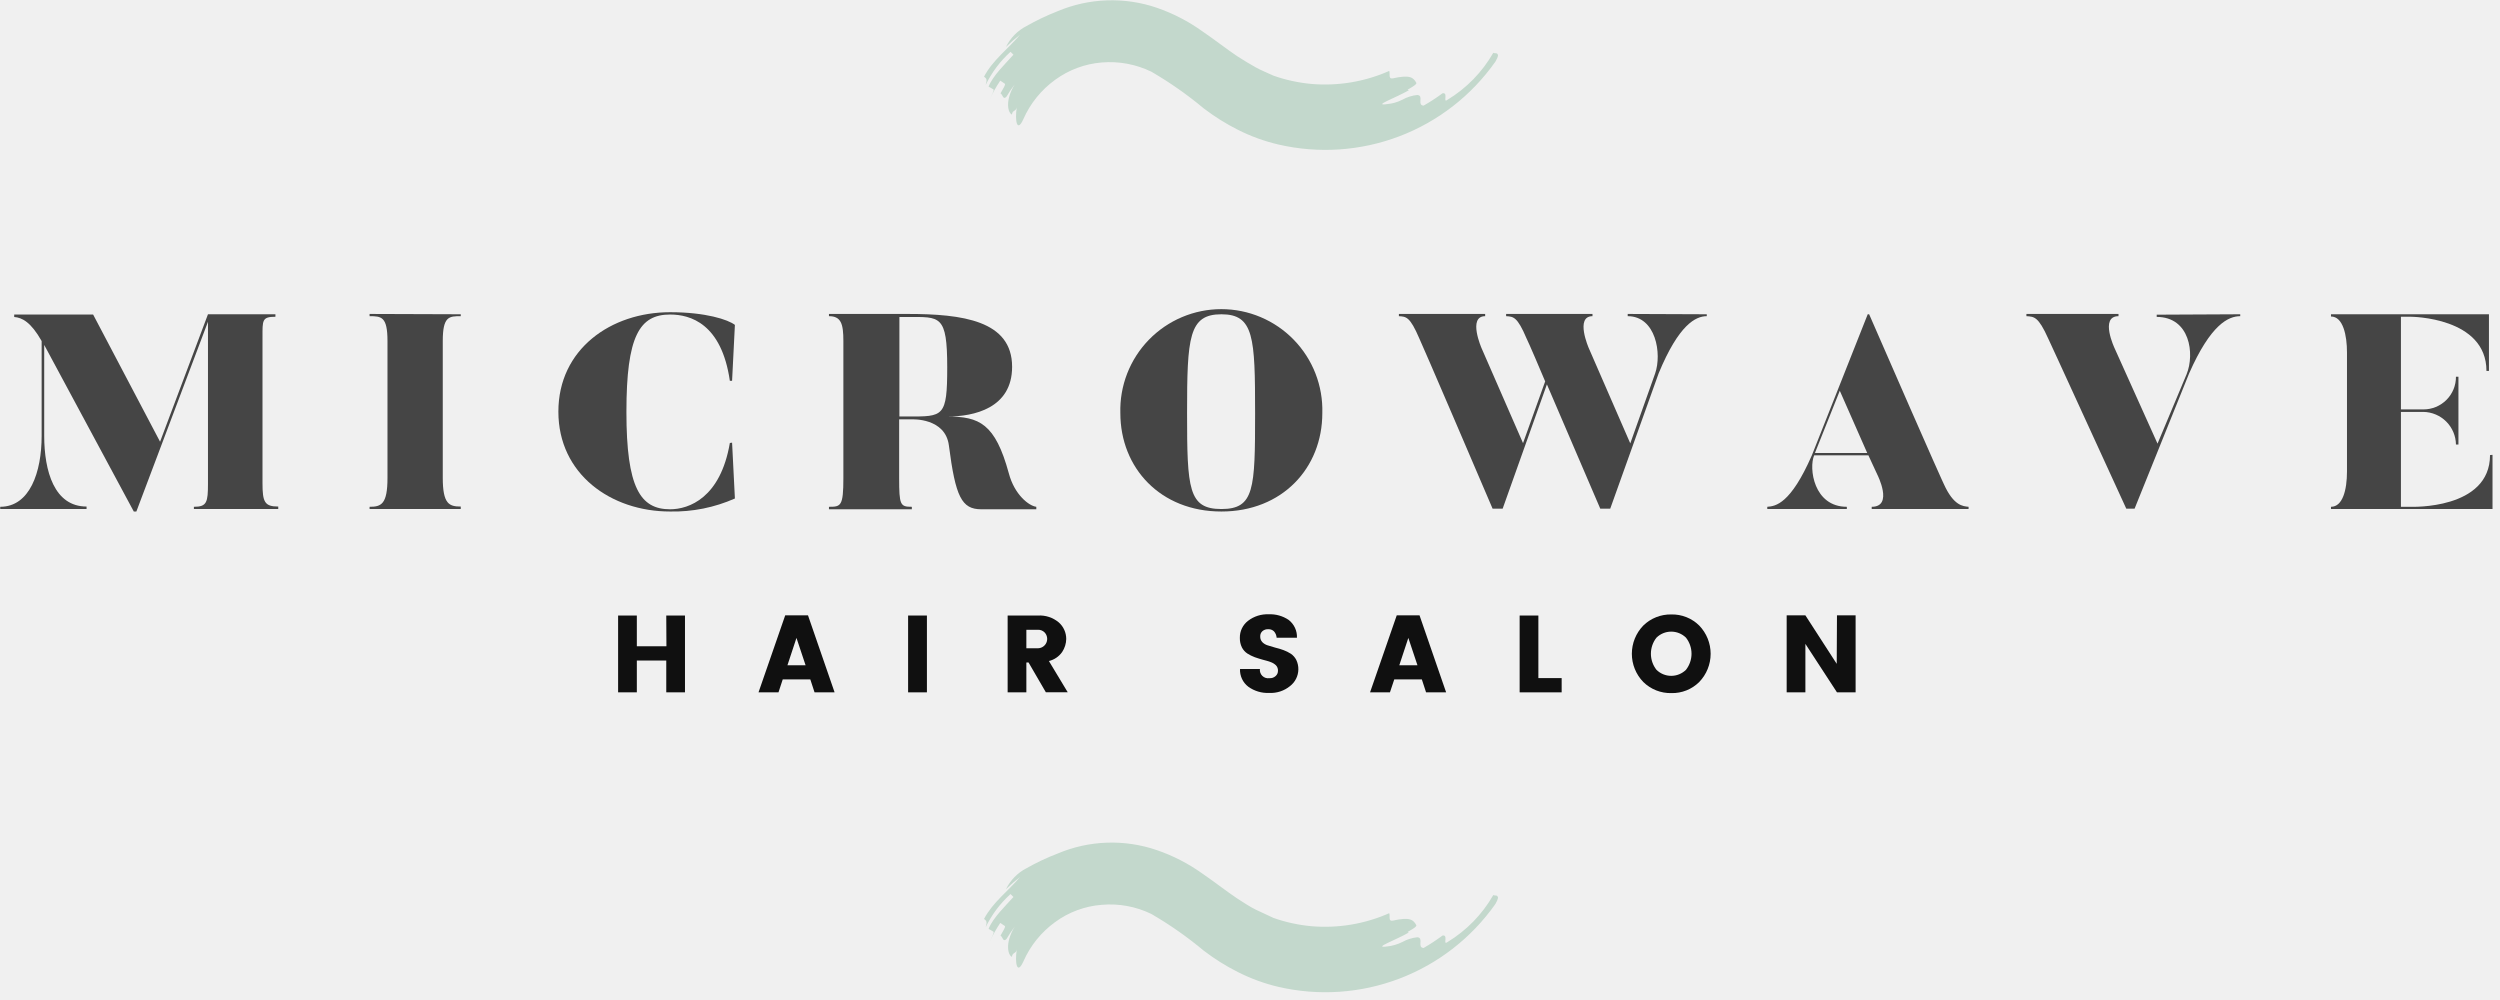
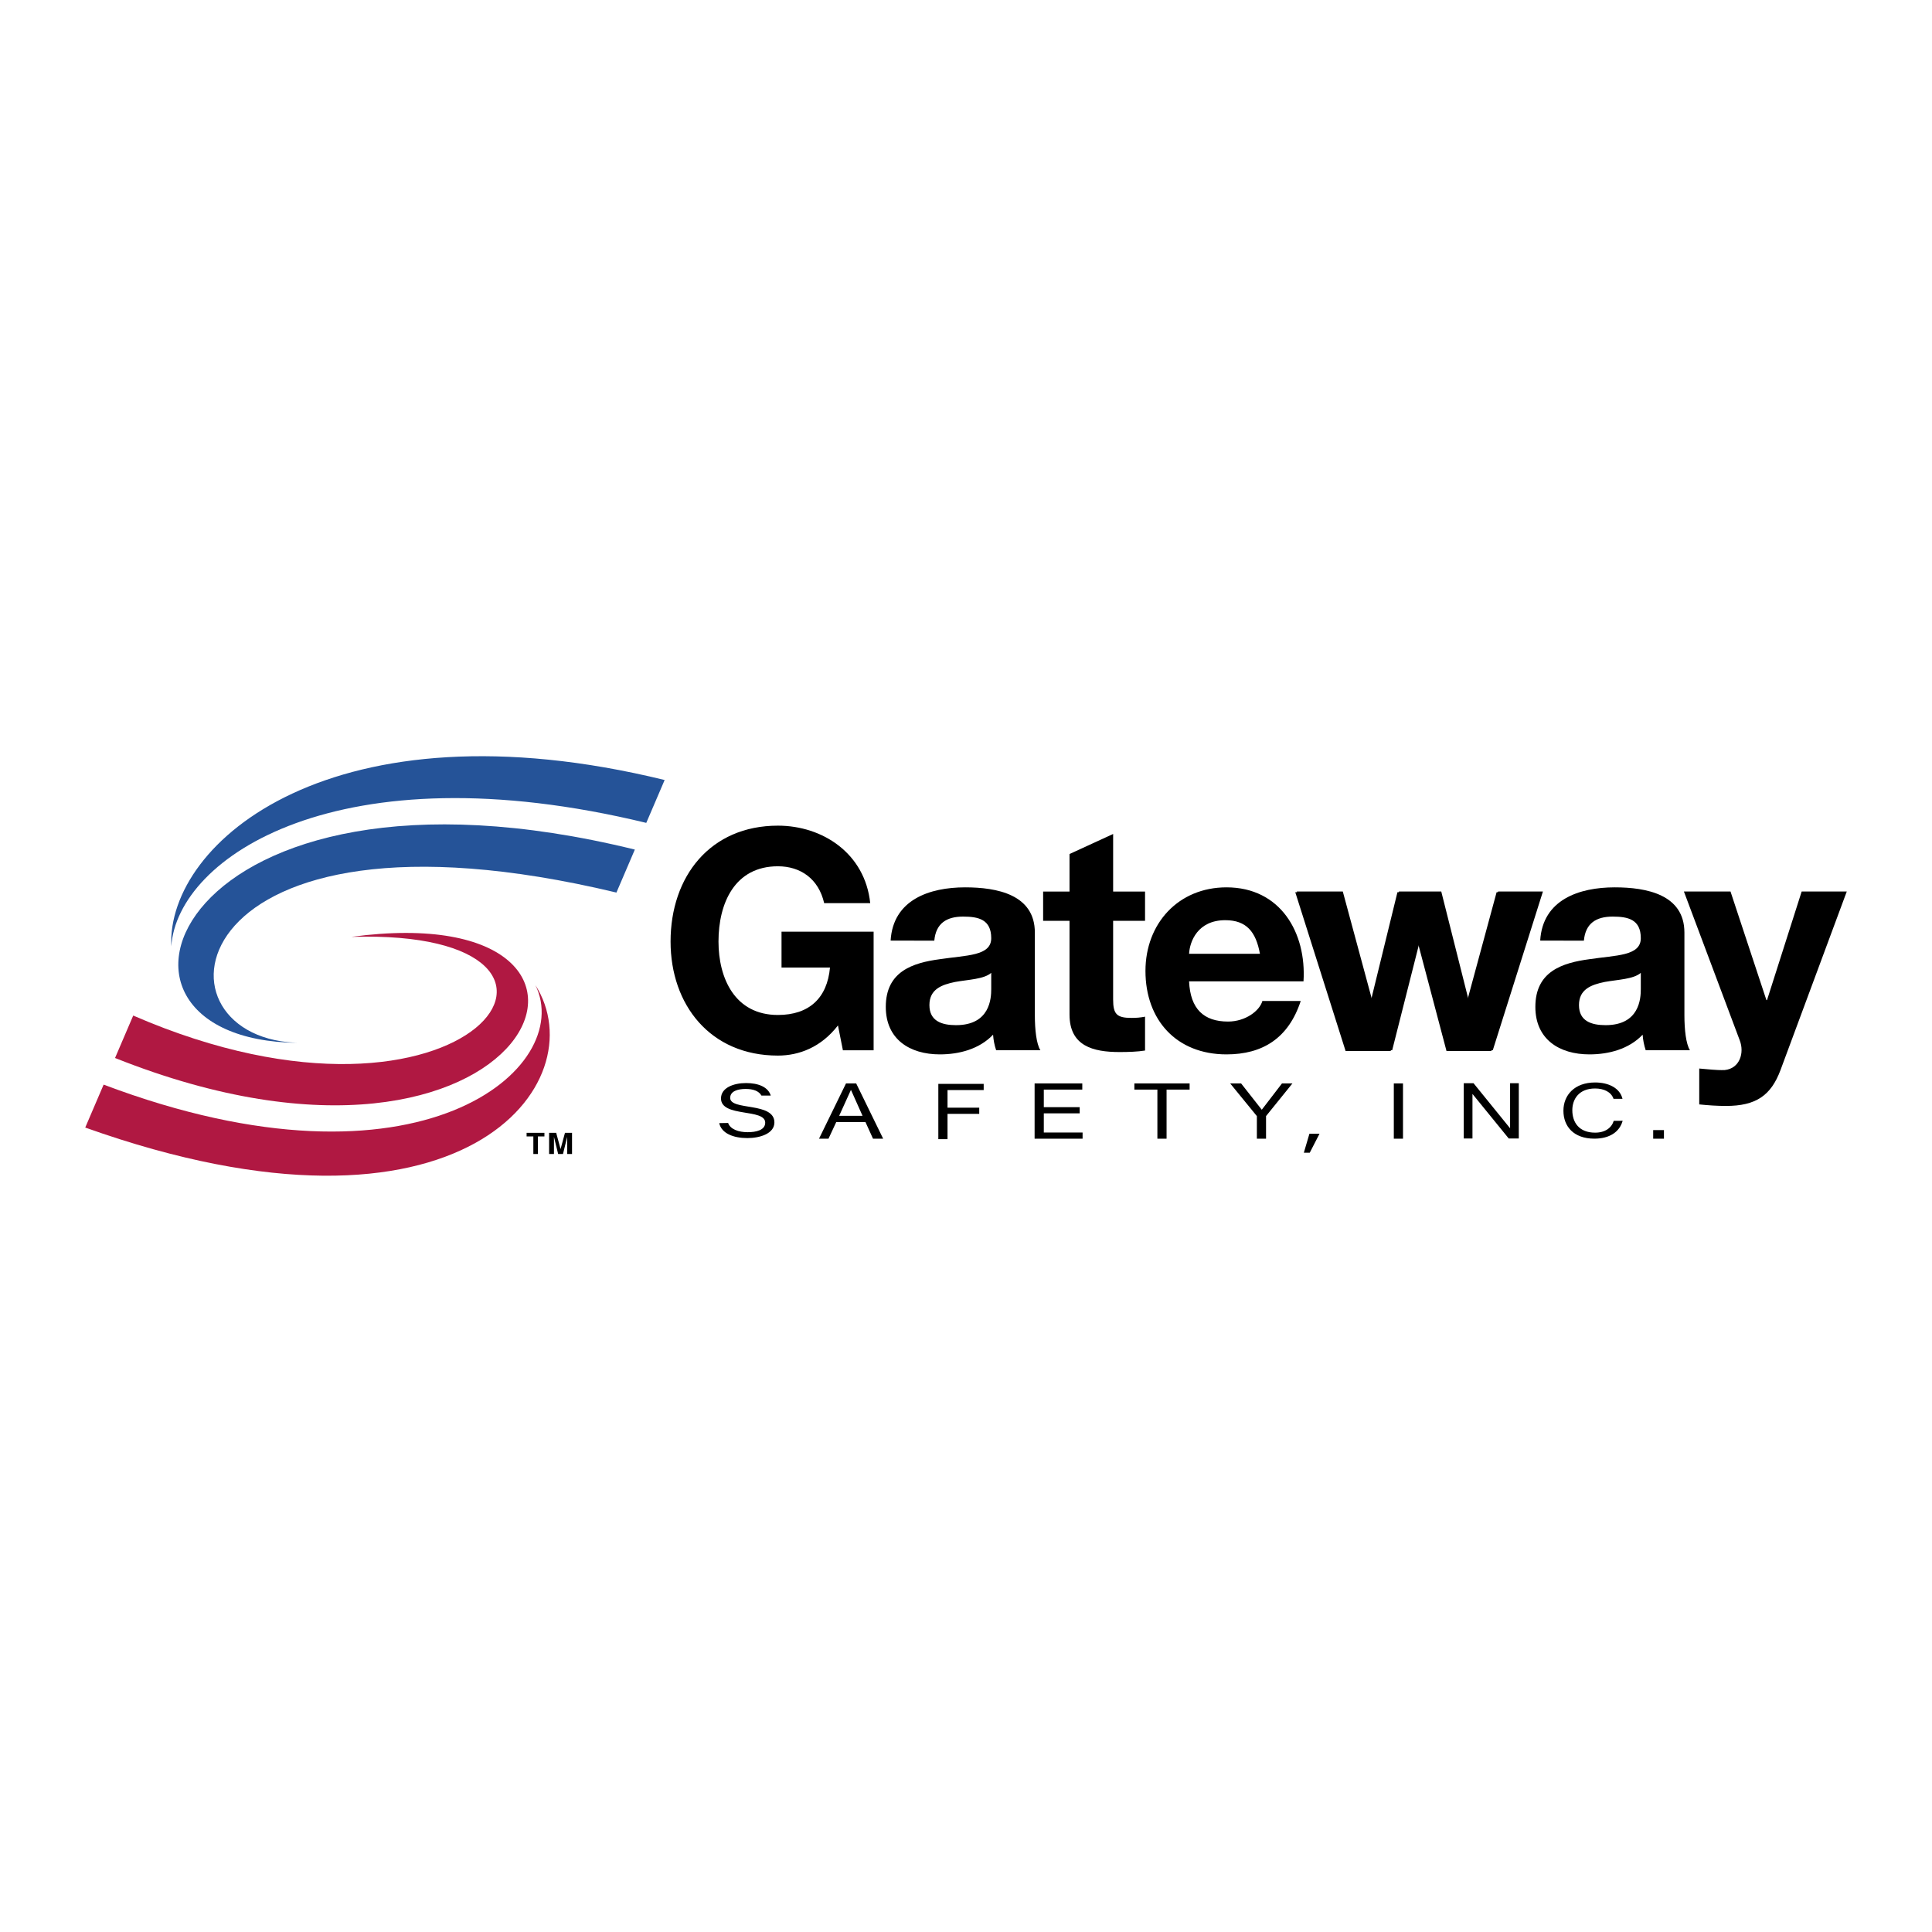
- <svg xmlns="http://www.w3.org/2000/svg" width="180" height="72" viewBox="0 0 180 72" fill="none">
-   <path d="M14.974 22.627H19.831V22.806C18.858 22.806 18.9 23.063 18.9 24.28V34.794C18.9 36.149 19.055 36.471 20.034 36.471V36.65H13.96V36.489C14.896 36.489 14.974 36.167 14.974 34.812V23.165L9.818 36.829H9.633L3.183 24.835V31.369C3.183 33.941 3.917 36.471 6.232 36.471V36.65H0.015V36.489C2.145 36.489 2.998 34.001 2.998 31.387V24.555C2.222 23.182 1.584 22.866 1.023 22.824V22.645H6.704L11.525 31.805L14.974 22.627Z" fill="#454545" />
-   <path d="M33.174 22.627V22.765C32.339 22.765 31.879 22.765 31.879 24.555V34.4C31.879 36.292 32.339 36.471 33.174 36.471V36.65H26.61V36.489C27.446 36.489 27.899 36.31 27.899 34.418V24.555C27.899 22.8 27.464 22.765 26.61 22.765V22.604L33.174 22.627Z" fill="#454545" />
-   <path d="M52.71 31.871L52.913 35.892C51.445 36.542 49.852 36.862 48.247 36.829C43.986 36.829 40.203 34.138 40.203 29.639C40.203 25.14 43.986 22.479 48.247 22.479C50.819 22.479 52.424 23.015 52.913 23.392L52.71 27.419H52.549C51.952 23.296 49.703 22.646 48.247 22.646C46.039 22.646 45.102 24.197 45.102 29.657C45.102 35.117 46.099 36.668 48.247 36.668C49.601 36.668 51.875 35.851 52.549 31.895L52.71 31.871Z" fill="#454545" />
-   <path d="M74.614 36.489V36.668H70.652C69.238 36.668 68.796 35.773 68.319 32.067C68.062 30.074 65.669 30.194 65.669 30.194H64.739V34.418C64.739 36.37 64.816 36.489 65.652 36.489V36.668H59.685V36.489C60.544 36.489 60.723 36.447 60.723 34.418V24.555C60.723 23.32 60.562 22.765 59.685 22.765V22.604H65.341C69.303 22.604 72.872 23.081 72.872 26.41C72.872 29.394 70.121 29.991 68.211 29.991C70.503 29.991 71.654 30.486 72.633 34.072C73.045 35.636 74.095 36.429 74.614 36.489ZM68.2 26.452C68.2 22.645 67.686 22.824 65.353 22.824H64.757V29.985H65.353C67.931 29.997 68.2 30.038 68.2 26.434V26.452Z" fill="#454545" />
-   <path d="M95.207 29.74C95.207 33.703 92.319 36.829 87.939 36.829C83.559 36.829 80.665 33.703 80.665 29.74C80.637 28.768 80.805 27.8 81.157 26.893C81.51 25.987 82.041 25.161 82.719 24.463C83.397 23.765 84.208 23.211 85.104 22.832C86 22.453 86.963 22.258 87.936 22.258C88.909 22.258 89.871 22.453 90.767 22.832C91.663 23.211 92.475 23.765 93.152 24.463C93.83 25.161 94.361 25.987 94.714 26.893C95.067 27.8 95.235 28.768 95.207 29.74ZM90.367 29.74C90.367 24.281 90.284 22.628 87.939 22.628C85.594 22.628 85.469 24.281 85.469 29.74C85.469 35.2 85.564 36.65 87.939 36.65C90.314 36.65 90.367 35.218 90.367 29.74Z" fill="#454545" />
-   <path d="M122.887 22.627V22.765C122.094 22.765 120.876 23.361 119.42 26.888L115.936 36.626H115.22C113.364 32.306 112.17 29.513 111.377 27.675L108.19 36.626H107.468C102.45 24.895 102.194 24.376 102.194 24.376C101.513 22.782 101.239 22.8 100.72 22.765V22.604H106.931V22.765C105.66 22.765 106.675 25.074 106.675 25.074L109.658 31.906L111.252 27.461C110.058 24.632 109.915 24.376 109.915 24.376C109.241 22.782 108.96 22.8 108.441 22.765V22.604H114.659V22.765C113.382 22.765 114.396 25.074 114.396 25.074L117.38 31.924L119.17 26.888C119.665 25.474 119.229 22.765 117.195 22.765V22.604L122.887 22.627Z" fill="#454545" />
-   <path d="M134.476 22.627H134.578C139.614 34.18 139.948 34.836 139.948 34.836C140.664 36.429 141.338 36.447 141.738 36.489V36.65H134.763V36.489C136.356 36.489 135.162 34.162 135.162 34.162L134.524 32.783H130.621C130.222 33.702 130.58 36.489 132.972 36.489V36.65H127.244V36.489C127.841 36.447 128.921 36.292 130.454 32.783L134.476 22.627ZM132.465 28.135L130.675 32.616H134.44L132.465 28.135Z" fill="#454545" />
-   <path d="M161.297 22.627V22.765C160.444 22.765 159.167 23.361 157.616 26.888L153.689 36.626H153.093C147.722 24.895 147.472 24.376 147.472 24.376C146.756 22.782 146.457 22.8 145.902 22.765V22.604H152.532V22.765C151.159 22.765 152.251 25.074 152.251 25.074L155.342 31.942L157.437 26.942C158.033 25.468 157.675 22.818 155.283 22.818V22.657L161.297 22.627Z" fill="#454545" />
-   <path d="M179.461 32.748V36.65H167.831V36.489C168.666 36.489 168.983 35.295 168.983 33.941V25.378C168.983 24.143 168.702 22.788 167.831 22.788V22.627H179.204V26.709H179.025C179.025 22.824 173.583 22.806 173.583 22.806H172.867V29.478H174.478C174.788 29.479 175.094 29.419 175.38 29.302C175.666 29.184 175.926 29.011 176.144 28.793C176.363 28.574 176.536 28.314 176.654 28.028C176.771 27.742 176.831 27.436 176.829 27.127H177.008V32.008H176.829C176.82 31.387 176.569 30.794 176.131 30.355C175.692 29.916 175.099 29.666 174.478 29.657H172.867V36.489H173.583C173.583 36.489 179.282 36.71 179.282 32.765L179.461 32.748Z" fill="#454545" />
-   <path d="M47.971 44.318H49.319V49.849H47.971V47.558H45.852V49.849H44.504V44.318H45.852V46.532H47.983L47.971 44.318Z" fill="#101010" />
-   <path d="M58.647 49.849L58.343 48.919H56.356L56.051 49.849H54.613L56.535 44.306H58.176L60.091 49.849H58.647ZM56.696 47.898H58.002L57.346 45.929L56.696 47.898Z" fill="#101010" />
-   <path d="M65.384 49.849V44.318H66.738V49.849H65.384Z" fill="#101010" />
-   <path d="M73.898 47.701V49.849H72.55V44.318H74.734C75.278 44.286 75.814 44.463 76.231 44.813C76.401 44.962 76.537 45.146 76.629 45.352C76.722 45.557 76.769 45.781 76.769 46.006C76.763 46.34 76.661 46.665 76.476 46.943C76.248 47.269 75.908 47.501 75.521 47.594L76.876 49.843H75.301L74.053 47.695L73.898 47.701ZM73.898 45.344V46.675H74.734C74.865 46.673 74.993 46.632 75.101 46.559C75.21 46.485 75.295 46.382 75.345 46.261C75.396 46.14 75.41 46.007 75.386 45.878C75.362 45.749 75.302 45.63 75.211 45.535C75.149 45.471 75.075 45.422 74.993 45.389C74.91 45.356 74.822 45.341 74.734 45.344H73.898Z" fill="#101010" />
-   <path d="M91.31 45.303C91.16 45.295 91.013 45.344 90.898 45.44C90.843 45.488 90.8 45.548 90.772 45.615C90.744 45.682 90.732 45.755 90.737 45.828C90.734 45.902 90.745 45.976 90.771 46.046C90.796 46.115 90.836 46.179 90.886 46.233C90.994 46.342 91.127 46.422 91.274 46.466L91.811 46.627C92.013 46.675 92.213 46.734 92.408 46.806C92.594 46.874 92.772 46.962 92.939 47.069C93.106 47.182 93.241 47.336 93.333 47.516C93.435 47.73 93.487 47.965 93.482 48.203C93.478 48.434 93.422 48.66 93.319 48.867C93.216 49.074 93.067 49.254 92.885 49.396C92.463 49.742 91.927 49.919 91.381 49.891C90.844 49.916 90.314 49.758 89.878 49.444C89.683 49.295 89.526 49.101 89.423 48.879C89.319 48.656 89.27 48.412 89.281 48.167H90.713C90.702 48.258 90.712 48.351 90.743 48.437C90.773 48.524 90.823 48.602 90.889 48.666C90.955 48.731 91.035 48.779 91.122 48.807C91.21 48.835 91.302 48.843 91.393 48.829C91.475 48.836 91.558 48.826 91.636 48.799C91.714 48.772 91.786 48.73 91.847 48.674C91.901 48.626 91.945 48.566 91.974 48.499C92.003 48.432 92.016 48.359 92.014 48.286C92.017 48.215 92.005 48.144 91.979 48.077C91.954 48.01 91.915 47.949 91.865 47.898C91.754 47.793 91.622 47.714 91.477 47.666C91.301 47.602 91.122 47.548 90.94 47.505C90.743 47.451 90.546 47.391 90.343 47.319C90.155 47.249 89.975 47.159 89.806 47.051C89.642 46.941 89.508 46.791 89.418 46.615C89.314 46.402 89.263 46.167 89.269 45.929C89.264 45.691 89.315 45.455 89.419 45.24C89.523 45.025 89.676 44.838 89.866 44.694C90.288 44.372 90.809 44.207 91.34 44.229C91.852 44.205 92.358 44.347 92.784 44.634C92.978 44.785 93.134 44.98 93.238 45.203C93.342 45.426 93.391 45.671 93.38 45.917H91.918C91.907 45.744 91.838 45.58 91.722 45.452C91.667 45.4 91.602 45.361 91.531 45.335C91.46 45.309 91.385 45.298 91.31 45.303Z" fill="#101010" />
-   <path d="M102.677 49.849L102.373 48.919H100.386L100.076 49.849H98.644L100.565 44.306H102.206L104.121 49.849H102.677ZM100.75 47.898H102.057L101.4 45.929L100.75 47.898Z" fill="#101010" />
-   <path d="M109.414 44.318H110.763V48.823H112.439V49.849H109.414V44.318Z" fill="#101010" />
-   <path d="M118.317 49.104C117.789 48.559 117.493 47.831 117.493 47.072C117.493 46.313 117.789 45.585 118.317 45.04C118.583 44.779 118.898 44.574 119.245 44.437C119.591 44.3 119.961 44.233 120.334 44.24C120.705 44.232 121.075 44.298 121.421 44.435C121.766 44.573 122.08 44.778 122.345 45.04C122.871 45.585 123.166 46.314 123.166 47.072C123.166 47.83 122.871 48.559 122.345 49.104C122.081 49.365 121.768 49.571 121.424 49.708C121.079 49.845 120.71 49.912 120.34 49.903C119.966 49.912 119.595 49.845 119.247 49.708C118.9 49.571 118.584 49.365 118.317 49.104ZM121.39 48.227C121.649 47.896 121.79 47.489 121.79 47.069C121.79 46.649 121.649 46.241 121.39 45.911C121.106 45.633 120.725 45.477 120.328 45.477C119.93 45.477 119.549 45.633 119.266 45.911C119.006 46.241 118.865 46.649 118.865 47.069C118.865 47.489 119.006 47.896 119.266 48.227C119.549 48.505 119.93 48.661 120.328 48.661C120.725 48.661 121.106 48.505 121.39 48.227Z" fill="#101010" />
-   <path d="M132.262 44.306H133.604V49.849H132.262L129.988 46.359V49.849H128.64V44.306H129.988L132.244 47.797L132.262 44.306Z" fill="#101010" />
-   <path d="M76.136 0.812C78.411 -0.15 80.96 -0.239 83.297 0.561C84.465 0.965 85.568 1.536 86.573 2.256C87.516 2.9 88.315 3.533 89.079 4.046C89.538 4.338 89.986 4.613 90.415 4.851C90.845 5.09 91.269 5.245 91.692 5.448C92.581 5.762 93.505 5.962 94.443 6.045C96.352 6.205 98.271 5.883 100.022 5.108C100.106 5.281 99.939 5.705 100.267 5.645C101.568 5.353 101.765 5.603 101.974 5.961C102.021 6.051 101.795 6.188 101.604 6.307C101.413 6.427 101.24 6.486 101.448 6.492C100.506 7.041 98.763 7.65 99.879 7.495C100.256 7.461 100.622 7.355 100.959 7.184C101.297 6.993 101.671 6.875 102.057 6.838C102.534 6.892 102.009 7.56 102.493 7.608C102.966 7.34 103.422 7.043 103.859 6.719C104.307 6.624 103.859 7.447 104.211 7.19C105.583 6.36 106.721 5.193 107.517 3.801C107.601 3.855 107.732 3.801 107.803 3.873C107.875 3.944 107.905 4.028 107.672 4.434C105.956 6.875 103.55 8.747 100.762 9.81C97.974 10.873 94.932 11.079 92.027 10.401C91.03 10.166 90.065 9.815 89.15 9.356C88.274 8.917 87.441 8.395 86.662 7.799C85.484 6.815 84.225 5.933 82.897 5.162C81.785 4.623 80.548 4.394 79.317 4.499C78.105 4.598 76.944 5.032 75.963 5.752C74.967 6.475 74.18 7.449 73.684 8.575C73.231 9.583 73.057 8.712 73.207 7.716C73.165 8.038 72.884 7.912 72.861 8.247C72.598 8.157 72.311 7.298 73.063 6.069C72.848 6.354 72.649 6.651 72.467 6.958C72.21 7.226 72.21 6.82 72.037 6.719C72.222 6.391 72.425 6.081 72.347 6.027L72.019 5.806C71.725 6.244 71.468 6.705 71.249 7.184C71.41 6.821 71.607 6.48 71.524 6.433L71.178 6.236C71.488 5.442 72.407 4.571 72.968 3.938L72.759 3.73C72.013 4.402 71.406 5.212 70.969 6.116C71.094 5.693 71.017 5.645 70.85 5.52C71.476 4.326 72.574 3.533 73.445 2.5C73.089 2.772 72.751 3.065 72.431 3.378C72.746 2.733 73.261 2.208 73.899 1.88C74.618 1.471 75.366 1.114 76.136 0.812Z" fill="#C3D8CC" />
-   <path d="M76.136 61.461C78.41 60.496 80.961 60.407 83.297 61.21C84.465 61.61 85.569 62.179 86.573 62.899C87.516 63.543 88.315 64.182 89.079 64.689C89.538 64.981 89.986 65.286 90.415 65.495C90.845 65.703 91.269 65.894 91.692 66.091C92.581 66.405 93.505 66.605 94.443 66.688C96.352 66.848 98.271 66.526 100.022 65.751C100.106 65.93 99.939 66.348 100.267 66.288C101.568 65.996 101.765 66.246 101.974 66.61C102.021 66.694 101.795 66.837 101.604 66.95C101.413 67.064 101.24 67.129 101.448 67.135C100.506 67.684 98.763 68.293 99.879 68.144C100.255 68.104 100.621 67.997 100.959 67.828C101.298 67.638 101.671 67.521 102.057 67.481C102.534 67.535 102.009 68.204 102.493 68.257C102.965 67.985 103.421 67.686 103.859 67.362C104.307 67.267 103.859 68.09 104.211 67.834C105.583 67.003 106.721 65.837 107.517 64.444C107.601 64.498 107.732 64.444 107.803 64.516C107.875 64.588 107.905 64.671 107.672 65.083C105.956 67.524 103.55 69.396 100.762 70.459C97.974 71.522 94.932 71.728 92.027 71.05C91.03 70.813 90.065 70.461 89.15 70C88.274 69.56 87.441 69.039 86.662 68.442C85.484 67.458 84.225 66.576 82.897 65.805C81.785 65.265 80.548 65.038 79.317 65.148C78.104 65.242 76.942 65.674 75.963 66.395C74.965 67.118 74.178 68.095 73.684 69.224C73.231 70.226 73.057 69.355 73.207 68.359C73.165 68.681 72.884 68.556 72.861 68.89C72.598 68.806 72.311 67.947 73.063 66.712C72.848 66.999 72.649 67.298 72.467 67.607C72.21 67.869 72.21 67.464 72.037 67.362C72.222 67.034 72.425 66.724 72.347 66.67L72.019 66.449C71.727 66.888 71.469 67.349 71.249 67.828C71.41 67.464 71.607 67.124 71.524 67.076C71.44 67.028 71.261 66.933 71.178 66.879C71.488 66.085 72.407 65.214 72.968 64.582L72.759 64.373C72.013 65.045 71.406 65.856 70.969 66.76C71.094 66.342 71.017 66.288 70.85 66.163C71.476 64.969 72.574 64.176 73.445 63.144C73.089 63.415 72.751 63.708 72.431 64.021C72.746 63.375 73.26 62.847 73.899 62.517C74.617 62.11 75.365 61.757 76.136 61.461Z" fill="#C3D8CC" />
+ <svg xmlns="http://www.w3.org/2000/svg" width="2500" height="2500" viewBox="0 0 192.756 192.756">
+   <g fill-rule="evenodd" clip-rule="evenodd">
+     <path fill="#fff" d="M0 0h192.756v192.756H0V0z" />
+     <path d="M53.415 98.278c4.035 8.197-11.492 21.867-43.076 9.935l-1.835 4.284c37.642 13.419 51.067-4.52 44.911-14.219z" fill="#b01842" />
+     <path d="M35.046 93.471c28.36-.876 11.982 22.507-21.755 7.851l-1.813 4.234c41.802 16.648 55.597-16.397 23.568-12.085z" fill="#b01842" />
+     <path d="M64.479 82.099l1.832-4.277c-32.959-8.059-49.683 6.133-49.223 16.593.612-8.919 16.747-19.742 47.391-12.316z" fill="#255398" />
+     <path d="M29.666 104.044a15.832 15.832 0 0 1-.267-.017c-15.074-.76-11.544-25.422 32.102-14.976l1.837-4.289c-45.874-11.271-57.094 18.997-33.672 19.282z" fill="#255398" />
+     <path d="M54.317 113.023v.361h-.649v1.749h-.456v-1.749h-.672v-.361h1.777zM55.687 115.133l-.419-1.708v1.708h-.483v-2.11h.706l.437 1.622.439-1.622h.705v2.11h-.483v-1.708l-.419 1.708h-.483zM83.604 102.308c-1.683 2.18-3.884 3.008-5.992 3.008-6.75 0-10.709-5.064-10.709-11.378 0-6.497 3.959-11.562 10.709-11.562 4.462 0 8.689 2.764 9.21 7.731h-4.595c-.55-2.422-2.353-3.678-4.615-3.678-4.308 0-5.928 3.678-5.928 7.509 0 3.647 1.62 7.326 5.928 7.326 3.117 0 4.92-1.687 5.195-4.73h-4.834v-3.581h9.188v11.832h-3.065l-.492-2.477zM98.895 98.677c0 .933-.121 3.603-3.512 3.603-1.404 0-2.655-.395-2.655-2.003 0-1.578 1.22-2.033 2.564-2.307 1.343-.242 2.87-.272 3.603-.908v1.615zm-5.679-4.826c.153-1.725 1.222-2.402 2.869-2.402 1.526 0 2.81.277 2.81 2.156 0 1.786-2.473 1.692-5.129 2.094-2.693.363-5.391 1.211-5.391 4.76 0 3.232 2.391 4.737 5.391 4.737 1.923 0 3.94-.521 5.313-1.965a6.2 6.2 0 0 0 .307 1.553h4.414c-.398-.635-.553-2.058-.553-3.493v-8.247c0-3.807-3.801-4.513-6.953-4.513-3.55 0-7.192 1.229-7.437 5.31l4.359.01zM111.057 88.95h3.184v2.918h-3.184v7.849c0 1.472.367 1.84 1.836 1.84.459 0 .889-.031 1.348-.123v3.378c-.736.121-1.684.151-2.541.151-2.664 0-4.994-.607-4.994-3.744v-9.351h-2.633V88.95h2.633v-3.743l4.352-2v5.743h-.001zM118.635 95.16c.062-1.218.855-3.353 3.611-3.353 2.111 0 3.061 1.159 3.457 3.353h-7.068zm11.416 2.75c.305-4.853-2.297-9.379-7.682-9.379-4.807 0-8.086 3.612-8.086 8.34 0 4.896 3.094 8.325 8.086 8.325 3.578 0 6.18-1.591 7.404-5.326h-3.826c-.273.979-1.682 2.051-3.426 2.051-2.418 0-3.764-1.256-3.887-4.011h11.417zM75.97 109.306c-.256-.459-.824-.662-1.575-.662-.772 0-1.544.213-1.544.895 0 .646 1.1.742 2.21.934 1.1.189 2.201.484 2.201 1.511 0 1.115-1.438 1.563-2.693 1.563-1.393 0-2.588-.465-2.811-1.493l.887-.015c.218.638 1.057.92 1.952.92.831 0 1.748-.197 1.748-.953 0-.72-1.101-.845-2.201-1.028-1.101-.183-2.21-.425-2.21-1.386 0-1.064 1.245-1.535 2.5-1.535 1.227 0 2.198.389 2.466 1.248l-.93.001zM84.407 108.091h1.013l2.693 5.516H87.1l-.753-1.66h-2.914l-.773 1.66h-.946l2.693-5.516zm-.685 3.237h2.335l-1.148-2.572h-.019l-1.168 2.572zM93.617 108.14h4.526v.618h-3.609v1.753h3.165v.619h-3.165v2.525h-.917v-5.515zM103.223 108.091h4.757v.618h-3.839v1.754h3.58v.618h-3.58v1.908h3.869v.617h-4.787v-5.515zM115.473 108.709h-2.297v-.618h5.512v.618h-2.299v4.897h-.916v-4.897zM126.314 111.352v2.254h-.916v-2.254l-2.664-3.261h1.09l2.065 2.627 2.017-2.627h1.043l-2.635 3.261zM139.061 108.091h.916v5.515h-.916v-5.515zM146.039 108.072h.975l3.629 4.474h.019v-4.474h.869v5.515h-1.004l-3.601-4.425h-.018v4.425h-.869v-5.515zM161.893 111.82c-.305 1.108-1.301 1.784-2.82 1.784-2.078 0-3.09-1.229-3.09-2.788 0-1.551 1.105-2.818 3.164-2.818 1.352 0 2.473.562 2.73 1.631l-.896.001c-.23-.686-.961-1.032-1.842-1.032-1.592 0-2.268 1.05-2.268 2.166 0 1.223.676 2.241 2.275 2.241 1.002 0 1.643-.482 1.857-1.178l.89-.007zM164.939 112.75h1.073v.856h-1.073v-.856zM130.641 113.114h1.007l-.974 1.893h-.59l.557-1.893zM148.936 104.784h-4.467l-2.817-10.638h-.06l-2.694 10.638h-4.5l-5.017-15.839h4.59l2.908 10.758h.06l2.633-10.758h4.223l2.701 10.723h.061l2.91-10.723h4.471l-5.002 15.839z" />
+     <path d="M148.787 104.858h-4.469l-2.814-10.639h-.063l-2.693 10.639h-4.498l-5.02-15.839h4.592l2.907 10.759h.06l2.633-10.759h4.223l2.703 10.723h.062l2.906-10.723h4.471l-5 15.839zM163.703 98.677c0 .933-.123 3.603-3.512 3.603-1.404 0-2.656-.395-2.656-2.003 0-1.578 1.221-2.033 2.566-2.307 1.342-.242 2.869-.272 3.602-.908v1.615zm-5.678-4.826c.152-1.725 1.219-2.402 2.869-2.402 1.527 0 2.809.277 2.809 2.156 0 1.786-2.473 1.692-5.129 2.094-2.693.363-5.391 1.211-5.391 4.76 0 3.232 2.391 4.737 5.391 4.737 1.924 0 3.939-.521 5.312-1.965a6.29 6.29 0 0 0 .307 1.553h4.414c-.398-.635-.553-2.058-.553-3.493v-8.247c0-3.807-3.799-4.513-6.953-4.513-3.549 0-7.191 1.229-7.436 5.31l4.36.01zM177.641 106.76c-.949 2.539-2.447 3.58-5.447 3.58-.887 0-1.773-.062-2.66-.153v-3.58c.824.062 1.682.184 2.539.153 1.5-.153 1.988-1.714 1.5-2.97l-5.57-14.845h4.65l3.582 10.835h.061l3.457-10.835h4.5l-6.612 17.815z" />
+   </g>
</svg>
